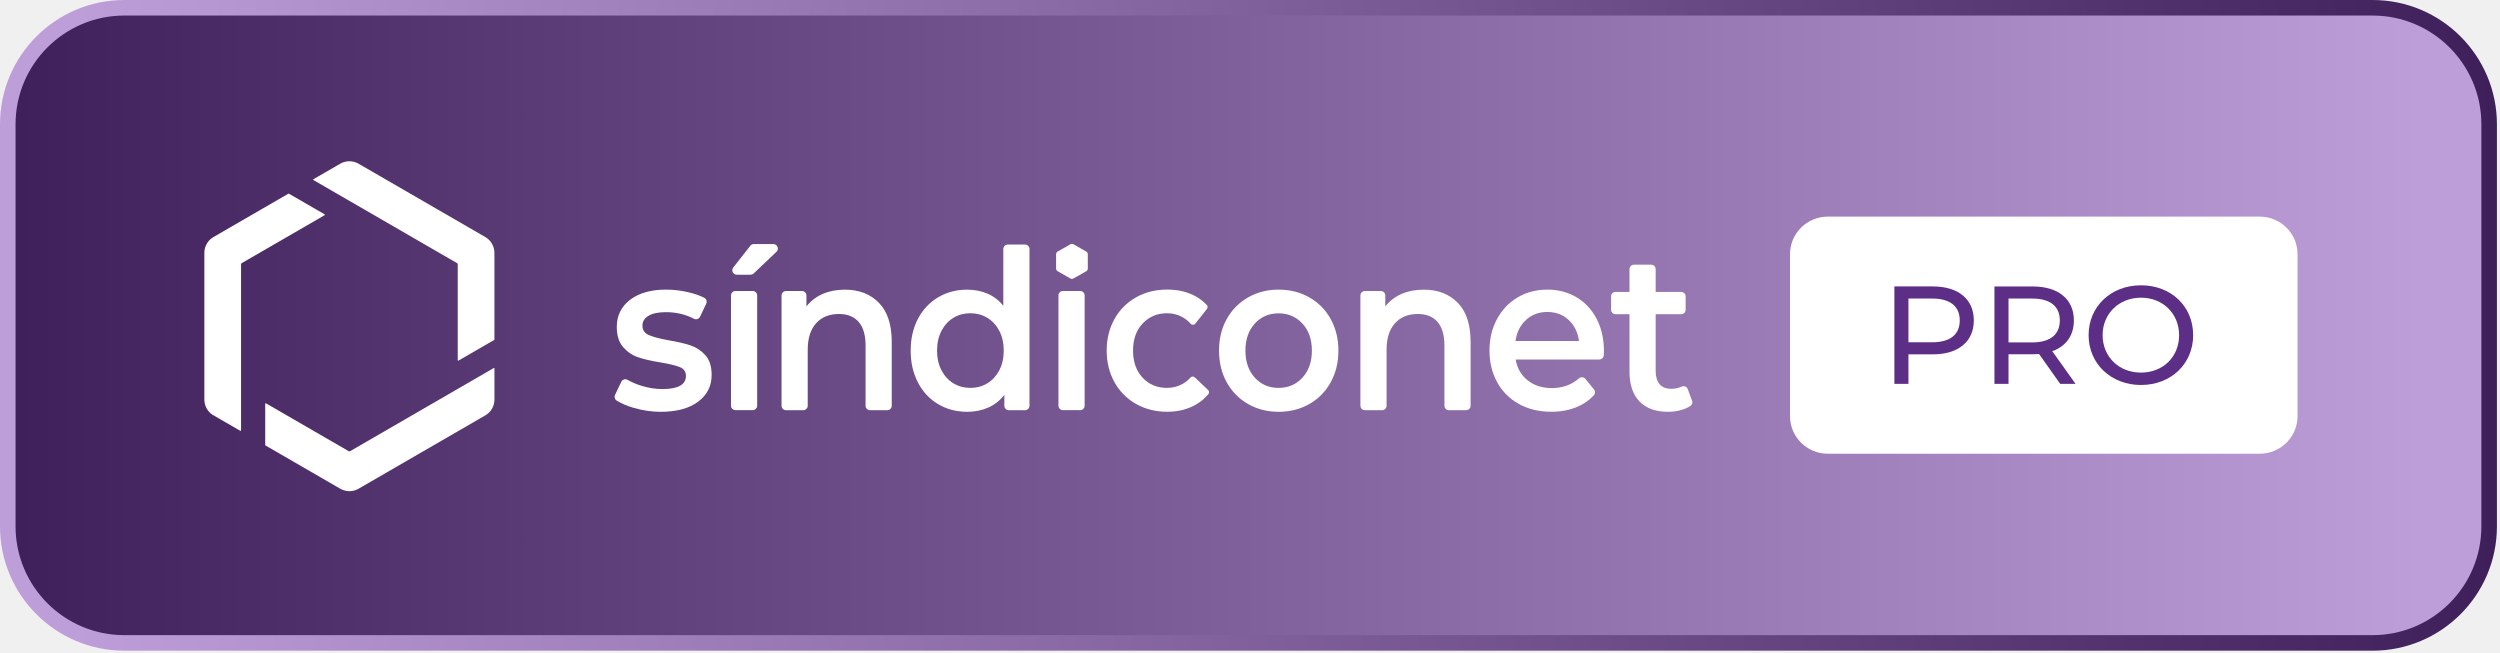
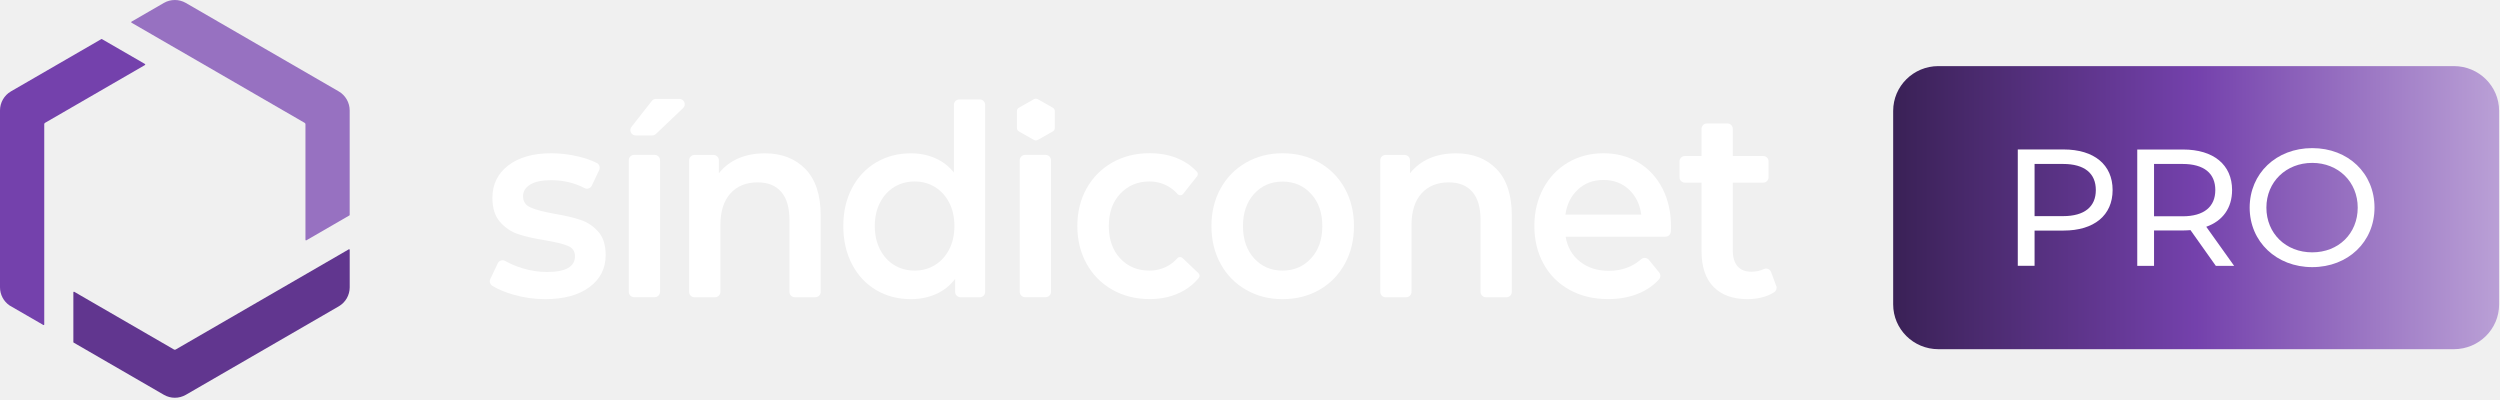
- <svg xmlns="http://www.w3.org/2000/svg" width="402" height="105" viewBox="0 0 402 105" fill="none">
-   <rect x="1.25" y="1.25" width="399.005" height="102.131" rx="18.75" fill="url(#paint0_linear_1811_3437)" stroke="url(#paint1_linear_1811_3437)" stroke-width="2.5" />
-   <g clip-path="url(#clip0_1811_3437)">
-     <g clip-path="url(#clip1_1811_3437)">
-       <path d="M79.11 39.191C78.856 38.752 78.49 38.377 78.036 38.115L57.647 26.32C56.739 25.797 55.624 25.797 54.717 26.32L50.406 28.813C50.349 28.844 50.349 28.927 50.406 28.957L56.259 32.345C56.259 32.345 56.278 32.352 56.286 32.356L73.502 42.318C73.532 42.336 73.559 42.363 73.578 42.393C73.597 42.424 73.604 42.458 73.604 42.496V57.909C73.604 57.974 73.676 58.015 73.729 57.981L79.462 54.666C79.488 54.651 79.503 54.624 79.503 54.594V40.658C79.503 40.135 79.363 39.631 79.11 39.191Z" fill="white" />
-       <path d="M79.378 59.19L56.286 72.554C56.252 72.573 56.218 72.58 56.18 72.58C56.146 72.58 56.112 72.573 56.078 72.554L42.771 64.855C42.715 64.82 42.647 64.862 42.647 64.927V71.557C42.647 71.588 42.662 71.614 42.688 71.629L54.72 78.59C55.174 78.851 55.677 78.984 56.184 78.984C56.69 78.984 57.197 78.851 57.651 78.59L78.043 66.791C78.951 66.268 79.507 65.298 79.507 64.248V59.258C79.507 59.194 79.435 59.152 79.382 59.186L79.378 59.19Z" fill="white" />
-       <path d="M52.191 34.459L46.458 31.144C46.431 31.128 46.401 31.128 46.375 31.144L34.324 38.115C33.87 38.377 33.503 38.752 33.254 39.188C33 39.627 32.86 40.131 32.86 40.654V64.252C32.86 65.226 33.344 66.135 34.142 66.677L38.638 69.276C38.695 69.306 38.763 69.269 38.763 69.204V42.495C38.759 42.458 38.767 42.423 38.786 42.393C38.805 42.363 38.831 42.336 38.861 42.317L52.191 34.607C52.247 34.573 52.247 34.493 52.191 34.463V34.459Z" fill="white" />
-     </g>
-     <path d="M101.971 65.607C100.86 65.283 99.924 64.891 99.171 64.423C98.858 64.227 98.737 63.835 98.897 63.503L99.901 61.392C100.084 61.008 100.556 60.864 100.921 61.083C101.583 61.46 102.329 61.784 103.166 62.041C104.301 62.387 105.419 62.561 106.523 62.561C109.042 62.561 110.298 61.852 110.298 60.442C110.298 59.771 109.979 59.304 109.339 59.04C108.7 58.776 107.672 58.527 106.257 58.286C104.772 58.045 103.562 57.773 102.634 57.457C101.697 57.147 100.891 56.597 100.206 55.821C99.521 55.044 99.178 53.958 99.178 52.571C99.178 50.754 99.894 49.299 101.317 48.206C102.74 47.12 104.674 46.569 107.102 46.569C108.335 46.569 109.575 46.72 110.808 47.022C111.752 47.248 112.559 47.535 113.244 47.881C113.586 48.055 113.723 48.477 113.564 48.824L112.567 50.927C112.391 51.297 111.942 51.447 111.585 51.259C110.222 50.55 108.723 50.196 107.079 50.196C105.846 50.196 104.902 50.392 104.262 50.792C103.623 51.184 103.303 51.704 103.303 52.352C103.303 53.069 103.646 53.581 104.331 53.875C105.016 54.177 106.074 54.456 107.52 54.72C108.959 54.961 110.138 55.232 111.059 55.549C111.98 55.858 112.772 56.386 113.434 57.132C114.096 57.871 114.431 58.927 114.431 60.291C114.431 62.086 113.701 63.526 112.239 64.604C110.778 65.682 108.791 66.218 106.272 66.218C104.811 66.218 103.387 66.014 101.994 65.607" fill="white" />
-     <path d="M121.213 39.248H124.356C125.034 39.248 125.338 40.085 124.828 40.515L121.167 43.998C121.038 44.111 120.87 44.172 120.695 44.172H118.48C117.848 44.172 117.521 43.433 117.947 42.965L120.68 39.482C120.817 39.331 121.015 39.248 121.213 39.248Z" fill="white" />
-     <path d="M118.267 46.788H121.03C121.433 46.788 121.753 47.112 121.753 47.504V65.237C121.753 65.637 121.426 65.954 121.03 65.954H118.267C117.864 65.954 117.544 65.629 117.544 65.237V47.504C117.544 47.105 117.871 46.788 118.267 46.788Z" fill="white" />
-     <path d="M141.337 48.696C142.707 50.105 143.392 52.202 143.392 54.976V65.245C143.392 65.644 143.065 65.961 142.669 65.961H139.906C139.503 65.961 139.183 65.637 139.183 65.245V55.549C139.183 53.875 138.81 52.609 138.072 51.764C137.333 50.912 136.276 50.49 134.905 50.49C133.353 50.49 132.127 50.988 131.229 51.983C130.331 52.978 129.882 54.403 129.882 56.273V65.245C129.882 65.644 129.555 65.961 129.159 65.961H126.396C125.993 65.961 125.673 65.637 125.673 65.245V47.512C125.673 47.112 126 46.796 126.396 46.796H128.953C129.357 46.796 129.676 47.12 129.676 47.512V49.269C130.369 48.386 131.252 47.715 132.302 47.256C133.36 46.803 134.548 46.577 135.872 46.577C138.14 46.577 139.959 47.286 141.337 48.696Z" fill="white" />
-     <path d="M158.768 61.633C159.575 61.143 160.214 60.442 160.694 59.53C161.166 58.618 161.401 57.57 161.401 56.371C161.401 55.172 161.166 54.124 160.694 53.212C160.222 52.3 159.582 51.606 158.768 51.108C157.961 50.618 157.048 50.369 156.035 50.369C155.023 50.369 154.117 50.618 153.303 51.108C152.496 51.598 151.857 52.3 151.385 53.212C150.913 54.124 150.677 55.172 150.677 56.371C150.677 57.57 150.913 58.618 151.385 59.53C151.857 60.442 152.496 61.143 153.303 61.633C154.11 62.124 155.023 62.372 156.035 62.372C157.048 62.372 157.954 62.131 158.768 61.633ZM165.542 40.04V65.245C165.542 65.644 165.215 65.961 164.819 65.961H162.224C161.82 65.961 161.5 65.637 161.5 65.245V63.488C160.8 64.4 159.948 65.079 158.92 65.531C157.9 65.984 156.766 66.218 155.533 66.218C153.805 66.218 152.245 65.81 150.867 64.996C149.49 64.182 148.401 63.028 147.617 61.528C146.833 60.035 146.438 58.316 146.438 56.378C146.438 54.441 146.833 52.729 147.617 51.244C148.401 49.759 149.49 48.613 150.867 47.798C152.253 46.984 153.805 46.577 155.533 46.577C156.72 46.577 157.817 46.796 158.806 47.225C159.795 47.655 160.64 48.304 161.333 49.163V40.04C161.333 39.641 161.66 39.324 162.056 39.324H164.819C165.222 39.324 165.542 39.648 165.542 40.04Z" fill="white" />
-     <path d="M170.923 46.788H173.686C174.09 46.788 174.409 47.112 174.409 47.504V65.237C174.409 65.637 174.082 65.954 173.686 65.954H170.923C170.52 65.954 170.2 65.629 170.2 65.237V47.504C170.2 47.105 170.527 46.788 170.923 46.788Z" fill="white" />
-     <path d="M209.436 60.721C210.449 59.62 210.951 58.173 210.951 56.378C210.951 54.584 210.449 53.136 209.436 52.036C208.424 50.935 207.145 50.385 205.593 50.385C204.04 50.385 202.769 50.935 201.764 52.036C200.767 53.136 200.265 54.584 200.265 56.378C200.265 58.173 200.767 59.62 201.764 60.721C202.761 61.822 204.04 62.372 205.593 62.372C207.145 62.372 208.424 61.822 209.436 60.721ZM200.676 64.958C199.214 64.121 198.073 62.953 197.251 61.46C196.429 59.967 196.018 58.271 196.018 56.378C196.018 54.486 196.429 52.797 197.251 51.312C198.073 49.827 199.214 48.666 200.676 47.829C202.137 46.992 203.774 46.569 205.6 46.569C207.427 46.569 209.094 46.992 210.555 47.829C212.017 48.666 213.158 49.827 213.98 51.312C214.802 52.797 215.214 54.486 215.214 56.378C215.214 58.271 214.802 59.967 213.98 61.46C213.158 62.953 212.017 64.121 210.555 64.958C209.094 65.795 207.442 66.218 205.6 66.218C203.758 66.218 202.137 65.795 200.676 64.958Z" fill="white" />
-     <path d="M234.417 48.696C235.787 50.105 236.472 52.202 236.472 54.976V65.245C236.472 65.644 236.145 65.961 235.749 65.961H232.986C232.583 65.961 232.263 65.637 232.263 65.245V55.549C232.263 53.875 231.89 52.609 231.152 51.764C230.414 50.912 229.356 50.49 227.986 50.49C226.433 50.49 225.207 50.988 224.309 51.983C223.411 52.978 222.962 54.403 222.962 56.273V65.245C222.962 65.644 222.635 65.961 222.239 65.961H219.476C219.073 65.961 218.753 65.637 218.753 65.245V47.512C218.753 47.112 219.08 46.796 219.476 46.796H222.033C222.437 46.796 222.757 47.12 222.757 47.512V49.269C223.449 48.386 224.332 47.715 225.382 47.256C226.44 46.803 227.628 46.577 228.952 46.577C231.22 46.577 233.04 47.286 234.417 48.696Z" fill="white" />
-     <path d="M245.392 51.44C244.456 52.292 243.893 53.423 243.687 54.833H253.902C253.719 53.446 253.171 52.322 252.25 51.455C251.329 50.596 250.18 50.166 248.81 50.166C247.44 50.166 246.321 50.588 245.385 51.44M257.167 57.811H243.718C243.961 59.221 244.608 60.344 245.659 61.166C246.702 61.995 248.003 62.403 249.548 62.403C251.253 62.403 252.699 61.882 253.887 60.849C254.199 60.578 254.671 60.608 254.937 60.932L256.315 62.621C256.543 62.9 256.528 63.307 256.284 63.571C255.546 64.363 254.663 64.981 253.628 65.418C252.395 65.946 251.002 66.21 249.449 66.21C247.47 66.21 245.727 65.788 244.228 64.951C242.721 64.114 241.556 62.945 240.742 61.453C239.92 59.96 239.509 58.263 239.509 56.371C239.509 54.478 239.905 52.82 240.704 51.327C241.503 49.834 242.607 48.666 244.022 47.829C245.438 46.992 247.036 46.569 248.81 46.569C250.583 46.569 252.128 46.984 253.514 47.806C254.899 48.635 255.972 49.796 256.749 51.289C257.525 52.782 257.913 54.516 257.913 56.476C257.913 56.65 257.913 56.868 257.89 57.117C257.867 57.502 257.555 57.803 257.167 57.803" fill="white" />
-     <path d="M272.093 64.423C272.207 64.732 272.093 65.087 271.812 65.275C271.416 65.539 270.974 65.742 270.472 65.893C269.764 66.112 269.018 66.217 268.227 66.217C266.248 66.217 264.718 65.667 263.645 64.566C262.564 63.465 262.023 61.86 262.023 59.756V50.528H259.786C259.382 50.528 259.062 50.203 259.062 49.811V47.655C259.062 47.255 259.39 46.939 259.786 46.939H262.023V43.275C262.023 42.875 262.351 42.558 262.746 42.558H265.509C265.913 42.558 266.232 42.883 266.232 43.275V46.939H270.327C270.731 46.939 271.05 47.263 271.05 47.655V49.811C271.05 50.211 270.723 50.528 270.327 50.528H266.232V59.651C266.232 60.585 266.446 61.294 266.872 61.784C267.298 62.274 267.915 62.523 268.729 62.523C269.361 62.523 269.924 62.402 270.411 62.169C270.792 61.988 271.248 62.176 271.393 62.568L272.078 64.431L272.093 64.423Z" fill="white" />
-     <path d="M170.078 40.44L172.11 39.286C172.27 39.196 172.468 39.196 172.628 39.286L174.66 40.44C174.82 40.53 174.919 40.704 174.919 40.885V43.177C174.919 43.358 174.82 43.531 174.66 43.621L172.628 44.775C172.468 44.865 172.27 44.865 172.11 44.775L170.078 43.621C169.918 43.531 169.819 43.358 169.819 43.177V40.885C169.819 40.704 169.918 40.53 170.078 40.44Z" fill="white" />
-     <path d="M192.121 60.683C191.923 60.495 191.611 60.502 191.428 60.706C191.063 61.121 190.652 61.453 190.203 61.709C189.426 62.154 188.582 62.372 187.661 62.372C186.062 62.372 184.753 61.83 183.733 60.736C182.713 59.651 182.196 58.195 182.196 56.371C182.196 54.546 182.713 53.099 183.748 52.005C184.783 50.92 186.085 50.369 187.661 50.369C188.582 50.369 189.434 50.588 190.203 51.033C190.667 51.297 191.078 51.636 191.451 52.058C191.657 52.284 192.014 52.284 192.205 52.043C192.722 51.387 193.636 50.234 194.077 49.676C194.222 49.495 194.222 49.231 194.062 49.057C193.575 48.53 193.011 48.077 192.364 47.708C191.025 46.939 189.472 46.562 187.699 46.562C185.811 46.562 184.129 46.984 182.66 47.821C181.191 48.658 180.034 49.819 179.204 51.304C178.375 52.79 177.956 54.478 177.956 56.371C177.956 58.263 178.375 59.952 179.204 61.453C180.034 62.945 181.191 64.114 182.675 64.951C184.159 65.788 185.834 66.21 187.699 66.21C189.449 66.21 190.994 65.818 192.334 65.041C193.103 64.597 193.757 64.031 194.313 63.367C194.473 63.179 194.45 62.892 194.267 62.719C193.742 62.214 192.692 61.211 192.121 60.676" fill="white" />
-     <path d="M363.354 34.83H293.923C290.56 34.83 287.834 37.531 287.834 40.862V66.926C287.834 70.257 290.56 72.958 293.923 72.958H363.354C366.717 72.958 369.443 70.257 369.443 66.926V40.862C369.443 37.531 366.717 34.83 363.354 34.83Z" fill="white" />
-     <path d="M317.389 51.523C317.389 54.923 314.9 56.981 310.79 56.981H306.878V61.724H304.617V46.057H310.79C314.9 46.057 317.389 48.115 317.389 51.515V51.523ZM315.129 51.523C315.129 49.284 313.614 48.009 310.722 48.009H306.878V55.036H310.722C313.614 55.036 315.129 53.762 315.129 51.523Z" fill="#5D2E85" />
-     <path d="M331.288 61.731L327.878 56.921C327.558 56.944 327.223 56.966 326.881 56.966H322.969V61.731H320.708V46.064H326.881C330.991 46.064 333.48 48.123 333.48 51.523C333.48 53.943 332.216 55.685 330.002 56.469L333.754 61.731H331.288ZM331.219 51.523C331.219 49.284 329.705 48.009 326.812 48.009H322.969V55.059H326.812C329.705 55.059 331.219 53.762 331.219 51.523Z" fill="#5D2E85" />
-     <path d="M335.847 53.89C335.847 49.299 339.416 45.876 344.272 45.876C349.129 45.876 352.66 49.276 352.66 53.89C352.66 58.505 349.091 61.905 344.272 61.905C339.454 61.905 335.847 58.482 335.847 53.89ZM350.4 53.89C350.4 50.422 347.781 47.866 344.272 47.866C340.764 47.866 338.1 50.414 338.1 53.89C338.1 57.366 340.718 59.914 344.272 59.914C347.827 59.914 350.4 57.366 350.4 53.89Z" fill="#5D2E85" />
-   </g>
+ <svg xmlns="http://www.w3.org/2000/svg" width="675" height="108" viewBox="0 0 675 108" fill="none">
+   <path d="M662.555 17.847H523.363C516.622 17.847 511.156 23.26 511.156 29.939V82.19C511.156 88.869 516.622 94.282 523.363 94.282H662.555C669.296 94.282 674.762 88.869 674.762 82.19V29.939C674.762 23.26 669.296 17.847 662.555 17.847Z" fill="url(#paint0_linear_2454_956)" />
+   <path d="M570.406 51.311C570.406 58.128 565.416 62.254 557.177 62.254H549.334V71.761H544.802V40.353H557.177C565.416 40.353 570.406 44.479 570.406 51.296V51.311ZM565.874 51.311C565.874 46.822 562.838 44.267 557.039 44.267H549.334V58.354H557.039C562.838 58.354 565.874 55.8 565.874 51.311Z" fill="white" />
+   <path d="M598.268 71.776L591.432 62.133C590.792 62.178 590.12 62.224 589.434 62.224H581.59V71.776H577.059V40.368H589.434C597.673 40.368 602.663 44.494 602.663 51.311C602.663 56.163 600.13 59.654 595.69 61.226L603.212 71.776H598.268ZM598.131 51.311C598.131 46.822 595.095 44.267 589.296 44.267H581.59V58.4H589.296C595.095 58.4 598.131 55.8 598.131 51.311Z" fill="white" />
+   <path d="M607.409 56.057C607.409 46.852 614.566 39.99 624.301 39.99C634.036 39.99 641.116 46.807 641.116 56.057C641.116 65.307 633.96 72.124 624.301 72.124C614.642 72.124 607.409 65.262 607.409 56.057ZM636.584 56.057C636.584 49.104 631.335 43.98 624.301 43.98C617.266 43.98 611.926 49.089 611.926 56.057C611.926 63.025 617.175 68.134 624.301 68.134C631.427 68.134 636.584 63.025 636.584 56.057Z" fill="white" />
+   <path d="M138.551 79.545C136.323 78.895 134.446 78.109 132.935 77.172C132.31 76.779 132.066 75.993 132.386 75.328L134.4 71.096C134.766 70.325 135.712 70.038 136.445 70.477C137.772 71.232 139.268 71.882 140.946 72.396C143.22 73.091 145.463 73.439 147.675 73.439C152.726 73.439 155.244 72.018 155.244 69.192C155.244 67.847 154.603 66.909 153.321 66.38C152.039 65.851 149.979 65.353 147.141 64.869C144.166 64.385 141.74 63.841 139.878 63.206C138.001 62.587 136.384 61.483 135.011 59.926C133.637 58.37 132.951 56.193 132.951 53.412C132.951 49.769 134.385 46.852 137.238 44.66C140.092 42.484 143.967 41.38 148.835 41.38C151.307 41.38 153.794 41.683 156.266 42.287C158.158 42.741 159.776 43.315 161.149 44.011C161.836 44.358 162.11 45.205 161.79 45.9L159.791 50.117C159.44 50.858 158.54 51.16 157.823 50.782C155.091 49.361 152.085 48.651 148.789 48.651C146.317 48.651 144.425 49.044 143.144 49.845C141.862 50.631 141.221 51.674 141.221 52.974C141.221 54.41 141.908 55.437 143.281 56.027C144.654 56.631 146.775 57.191 149.674 57.72C152.558 58.203 154.923 58.747 156.77 59.382C158.616 60.002 160.203 61.06 161.53 62.556C162.858 64.038 163.529 66.154 163.529 68.889C163.529 72.487 162.064 75.374 159.135 77.535C156.205 79.697 152.223 80.77 147.172 80.77C144.242 80.77 141.389 80.362 138.596 79.545" fill="white" />
+   <path d="M177.125 26.704H183.427C184.785 26.704 185.396 28.382 184.373 29.243L177.034 36.226C176.774 36.453 176.439 36.574 176.088 36.574H171.647C170.381 36.574 169.725 35.093 170.579 34.156L176.057 27.172C176.332 26.87 176.729 26.704 177.125 26.704Z" fill="white" />
+   <path d="M171.22 41.819H176.759C177.568 41.819 178.209 42.469 178.209 43.255V78.805C178.209 79.606 177.553 80.241 176.759 80.241H171.22C170.411 80.241 169.771 79.591 169.771 78.805V43.255C169.771 42.454 170.427 41.819 171.22 41.819Z" fill="white" />
+   <path d="M217.469 45.643C220.216 48.469 221.589 52.671 221.589 58.233V78.82C221.589 79.621 220.933 80.256 220.139 80.256H214.6C213.792 80.256 213.151 79.606 213.151 78.82V59.382C213.151 56.027 212.403 53.487 210.923 51.795C209.443 50.087 207.322 49.24 204.575 49.24C201.463 49.24 199.006 50.238 197.205 52.233C195.405 54.228 194.505 57.085 194.505 60.833V78.82C194.505 79.621 193.848 80.256 193.055 80.256H187.516C186.707 80.256 186.066 79.606 186.066 78.82V43.27C186.066 42.469 186.723 41.834 187.516 41.834H192.643C193.452 41.834 194.093 42.484 194.093 43.27V46.792C195.481 45.023 197.251 43.678 199.357 42.756C201.478 41.849 203.858 41.396 206.513 41.396C211.06 41.396 214.707 42.816 217.469 45.643Z" fill="white" />
+   <path d="M252.412 71.58C254.029 70.597 255.311 69.192 256.272 67.363C257.218 65.534 257.691 63.433 257.691 61.03C257.691 58.627 257.218 56.526 256.272 54.697C255.326 52.868 254.044 51.477 252.412 50.48C250.794 49.497 248.963 48.998 246.934 48.998C244.904 48.998 243.089 49.497 241.456 50.48C239.838 51.462 238.557 52.868 237.611 54.697C236.665 56.526 236.192 58.627 236.192 61.03C236.192 63.433 236.665 65.534 237.611 67.363C238.557 69.192 239.838 70.597 241.456 71.58C243.073 72.562 244.904 73.061 246.934 73.061C248.963 73.061 250.779 72.578 252.412 71.58ZM265.992 28.291V78.82C265.992 79.621 265.336 80.256 264.542 80.256H259.339C258.531 80.256 257.89 79.606 257.89 78.82V75.298C256.486 77.127 254.777 78.487 252.717 79.394C250.672 80.301 248.399 80.77 245.927 80.77C242.463 80.77 239.335 79.954 236.573 78.321C233.811 76.689 231.629 74.376 230.058 71.368C228.486 68.376 227.692 64.929 227.692 61.045C227.692 57.16 228.486 53.729 230.058 50.752C231.629 47.774 233.811 45.477 236.573 43.844C239.35 42.212 242.463 41.396 245.927 41.396C248.307 41.396 250.504 41.834 252.488 42.696C254.472 43.557 256.165 44.857 257.554 46.58V28.291C257.554 27.49 258.21 26.855 259.004 26.855H264.542C265.351 26.855 265.992 27.505 265.992 28.291Z" fill="white" />
+   <path d="M276.781 41.819H282.32C283.128 41.819 283.769 42.469 283.769 43.255V78.805C283.769 79.606 283.113 80.241 282.32 80.241H276.781C275.972 80.241 275.331 79.591 275.331 78.805V43.255C275.331 42.454 275.987 41.819 276.781 41.819Z" fill="white" />
+   <path d="M353.99 69.751C356.02 67.544 357.027 64.642 357.027 61.045C357.027 57.447 356.02 54.545 353.99 52.339C351.961 50.132 349.397 49.029 346.285 49.029C343.172 49.029 340.623 50.132 338.609 52.339C336.61 54.545 335.603 57.447 335.603 61.045C335.603 64.642 336.61 67.544 338.609 69.751C340.608 71.958 343.172 73.061 346.285 73.061C349.397 73.061 351.961 71.958 353.99 69.751ZM336.427 78.246C333.498 76.568 331.209 74.225 329.561 71.232C327.913 68.24 327.089 64.839 327.089 61.045C327.089 57.251 327.913 53.865 329.561 50.888C331.209 47.91 333.498 45.582 336.427 43.905C339.357 42.227 342.638 41.38 346.3 41.38C349.962 41.38 353.304 42.227 356.233 43.905C359.163 45.582 361.452 47.91 363.1 50.888C364.748 53.865 365.572 57.251 365.572 61.045C365.572 64.839 364.748 68.24 363.1 71.232C361.452 74.225 359.163 76.568 356.233 78.246C353.304 79.923 349.992 80.77 346.3 80.77C342.607 80.77 339.357 79.923 336.427 78.246Z" fill="white" />
+   <path d="M404.07 45.643C406.816 48.469 408.19 52.671 408.19 58.233V78.82C408.19 79.621 407.533 80.256 406.74 80.256H401.201C400.392 80.256 399.751 79.606 399.751 78.82V59.382C399.751 56.027 399.004 53.487 397.524 51.795C396.044 50.087 393.923 49.24 391.176 49.24C388.063 49.24 385.607 50.238 383.806 52.233C382.005 54.228 381.105 57.085 381.105 60.833V78.82C381.105 79.621 380.449 80.256 379.656 80.256H374.117C373.308 80.256 372.667 79.606 372.667 78.82V43.27C372.667 42.469 373.323 41.834 374.117 41.834H379.244C380.052 41.834 380.693 42.484 380.693 43.27V46.792C382.082 45.023 383.852 43.678 385.957 42.756C388.078 41.849 390.459 41.396 393.114 41.396C397.661 41.396 401.308 42.816 404.07 45.643Z" fill="white" />
+   <path d="M426.073 51.145C424.197 52.853 423.067 55.12 422.655 57.946H443.133C442.767 55.165 441.668 52.913 439.822 51.175C437.975 49.452 435.671 48.59 432.925 48.59C430.178 48.59 427.935 49.437 426.058 51.145M449.679 63.917H422.716C423.205 66.743 424.502 68.995 426.607 70.643C428.698 72.305 431.307 73.122 434.405 73.122C437.823 73.122 440.722 72.079 443.102 70.008C443.728 69.464 444.674 69.524 445.208 70.174L447.97 73.56C448.428 74.119 448.397 74.935 447.909 75.464C446.429 77.052 444.659 78.291 442.583 79.168C440.112 80.226 437.319 80.755 434.206 80.755C430.239 80.755 426.745 79.908 423.739 78.23C420.718 76.553 418.383 74.21 416.75 71.217C415.102 68.224 414.278 64.824 414.278 61.03C414.278 57.236 415.072 53.911 416.674 50.918C418.276 47.925 420.489 45.582 423.327 43.905C426.165 42.227 429.369 41.38 432.925 41.38C436.48 41.38 439.577 42.212 442.355 43.859C445.132 45.522 447.283 47.85 448.84 50.842C450.396 53.835 451.174 57.312 451.174 61.241C451.174 61.589 451.174 62.027 451.128 62.526C451.083 63.297 450.457 63.902 449.679 63.902" fill="white" />
+   <path d="M479.601 77.172C479.83 77.792 479.601 78.502 479.036 78.88C478.243 79.409 477.358 79.817 476.351 80.12C474.931 80.558 473.436 80.77 471.849 80.77C467.882 80.77 464.815 79.666 462.663 77.46C460.497 75.253 459.413 72.033 459.413 67.816V49.316H454.927C454.118 49.316 453.478 48.666 453.478 47.88V43.557C453.478 42.756 454.134 42.121 454.927 42.121H459.413V34.775C459.413 33.974 460.069 33.34 460.863 33.34H466.402C467.211 33.34 467.851 33.989 467.851 34.775V42.121H476.061C476.869 42.121 477.51 42.771 477.51 43.557V47.88C477.51 48.681 476.854 49.316 476.061 49.316H467.851V67.605C467.851 69.479 468.279 70.9 469.133 71.882C469.988 72.865 471.224 73.364 472.856 73.364C474.123 73.364 475.252 73.122 476.228 72.653C476.991 72.29 477.907 72.668 478.197 73.454L479.57 77.188L479.601 77.172Z" fill="white" />
+   <path d="M275.087 29.092L279.161 26.78C279.482 26.598 279.878 26.598 280.199 26.78L284.273 29.092C284.593 29.273 284.792 29.621 284.792 29.984V34.579C284.792 34.942 284.593 35.289 284.273 35.471L280.199 37.783C279.878 37.965 279.482 37.965 279.161 37.783L275.087 35.471C274.767 35.289 274.568 34.942 274.568 34.579V29.984C274.568 29.621 274.767 29.273 275.087 29.092Z" fill="white" />
+   <path d="M319.277 69.675C318.88 69.297 318.254 69.313 317.888 69.721C317.156 70.552 316.332 71.217 315.431 71.731C313.875 72.623 312.181 73.061 310.335 73.061C307.131 73.061 304.506 71.973 302.461 69.781C300.417 67.605 299.379 64.688 299.379 61.03C299.379 57.372 300.417 54.47 302.492 52.278C304.567 50.102 307.176 48.998 310.335 48.998C312.181 48.998 313.89 49.437 315.431 50.328C316.362 50.858 317.186 51.538 317.934 52.384C318.346 52.837 319.063 52.837 319.444 52.354C320.482 51.039 322.313 48.726 323.198 47.608C323.488 47.245 323.488 46.716 323.168 46.368C322.191 45.31 321.062 44.403 319.765 43.663C317.079 42.121 313.967 41.365 310.411 41.365C306.627 41.365 303.255 42.212 300.31 43.889C297.365 45.567 295.046 47.895 293.382 50.873C291.719 53.85 290.88 57.236 290.88 61.03C290.88 64.823 291.719 68.209 293.382 71.217C295.046 74.21 297.365 76.553 300.34 78.23C303.316 79.908 306.673 80.755 310.411 80.755C313.921 80.755 317.018 79.969 319.704 78.412C321.245 77.52 322.557 76.386 323.671 75.056C323.992 74.678 323.946 74.104 323.58 73.756C322.527 72.744 320.421 70.733 319.277 69.66" fill="white" />
+   <path d="M93.617 26.848C93.104 25.958 92.362 25.199 91.443 24.669L50.172 0.794C48.335 -0.265 46.078 -0.265 44.24 0.794L35.515 5.84C35.4 5.902 35.4 6.071 35.515 6.132L47.363 12.989C47.363 12.989 47.402 13.004 47.417 13.012L82.266 33.175C82.327 33.213 82.381 33.267 82.419 33.328C82.457 33.39 82.473 33.459 82.473 33.536V64.736C82.473 64.866 82.618 64.951 82.725 64.882L94.329 58.17C94.382 58.14 94.413 58.086 94.413 58.025V29.816C94.413 28.757 94.13 27.737 93.617 26.848Z" fill="#9771C1" />
+   <path d="M94.16 67.328L47.417 94.379C47.348 94.417 47.279 94.433 47.203 94.433C47.134 94.433 47.065 94.417 46.996 94.379L20.061 78.794C19.946 78.725 19.809 78.81 19.809 78.94V92.362C19.809 92.423 19.839 92.477 19.893 92.508L44.248 106.597C45.167 107.126 46.185 107.394 47.21 107.394C48.236 107.394 49.261 107.126 50.18 106.597L91.459 82.713C93.296 81.655 94.421 79.692 94.421 77.567V67.466C94.421 67.336 94.275 67.251 94.168 67.32L94.16 67.328Z" fill="#61368F" />
+   <path d="M39.128 17.268L27.524 10.557C27.471 10.527 27.409 10.527 27.356 10.557L2.962 24.669C2.044 25.199 1.301 25.958 0.796 26.84C0.283 27.73 0 28.75 0 29.808V77.575C0 79.546 0.98 81.387 2.595 82.483L11.695 87.745C11.81 87.806 11.948 87.729 11.948 87.599V33.536C11.94 33.459 11.956 33.39 11.994 33.328C12.032 33.267 12.086 33.214 12.147 33.175L39.128 17.567C39.242 17.498 39.242 17.337 39.128 17.276V17.268Z" fill="#7441AC" />
  <defs>
-     <linearGradient id="paint0_linear_1811_3437" x1="0" y1="52.305" x2="401.505" y2="52.305" gradientUnits="userSpaceOnUse">
-       <stop stop-color="#3E1F59" />
-       <stop offset="0.97" stop-color="#BE9ED9" />
+     <linearGradient id="paint0_linear_2454_956" x1="511.156" y1="56.065" x2="674.762" y2="56.065" gradientUnits="userSpaceOnUse">
+       <stop stop-color="#3A2156" />
+       <stop offset="0.5" stop-color="#7441AC" />
+       <stop offset="1" stop-color="#BAA0D6" />
    </linearGradient>
-     <linearGradient id="paint1_linear_1811_3437" x1="0" y1="52.305" x2="401.505" y2="52.305" gradientUnits="userSpaceOnUse">
-       <stop offset="0.03" stop-color="#BE9ED9" />
-       <stop offset="1" stop-color="#3E1F59" />
-     </linearGradient>
-     <clipPath id="clip0_1811_3437">
-       <rect width="336.583" height="53.576" fill="white" transform="translate(32.8604 25.9261)" />
-     </clipPath>
-     <clipPath id="clip1_1811_3437">
-       <rect width="46.643" height="53.061" fill="white" transform="translate(32.8604 25.9261)" />
-     </clipPath>
  </defs>
</svg>
